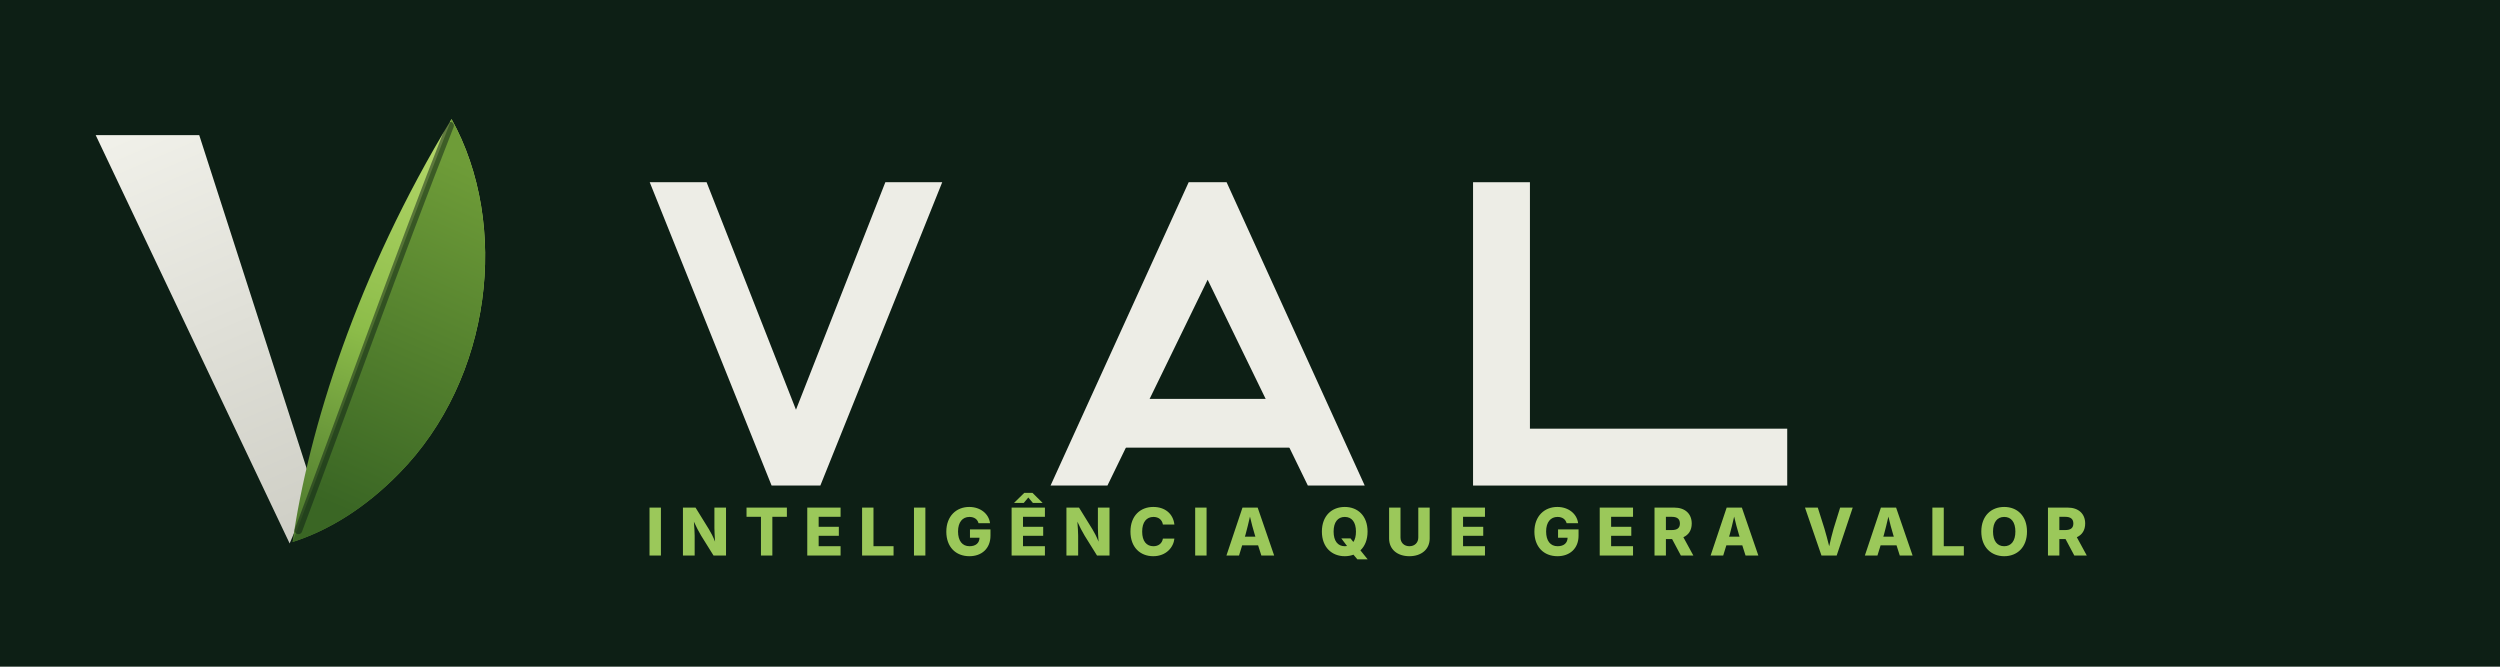
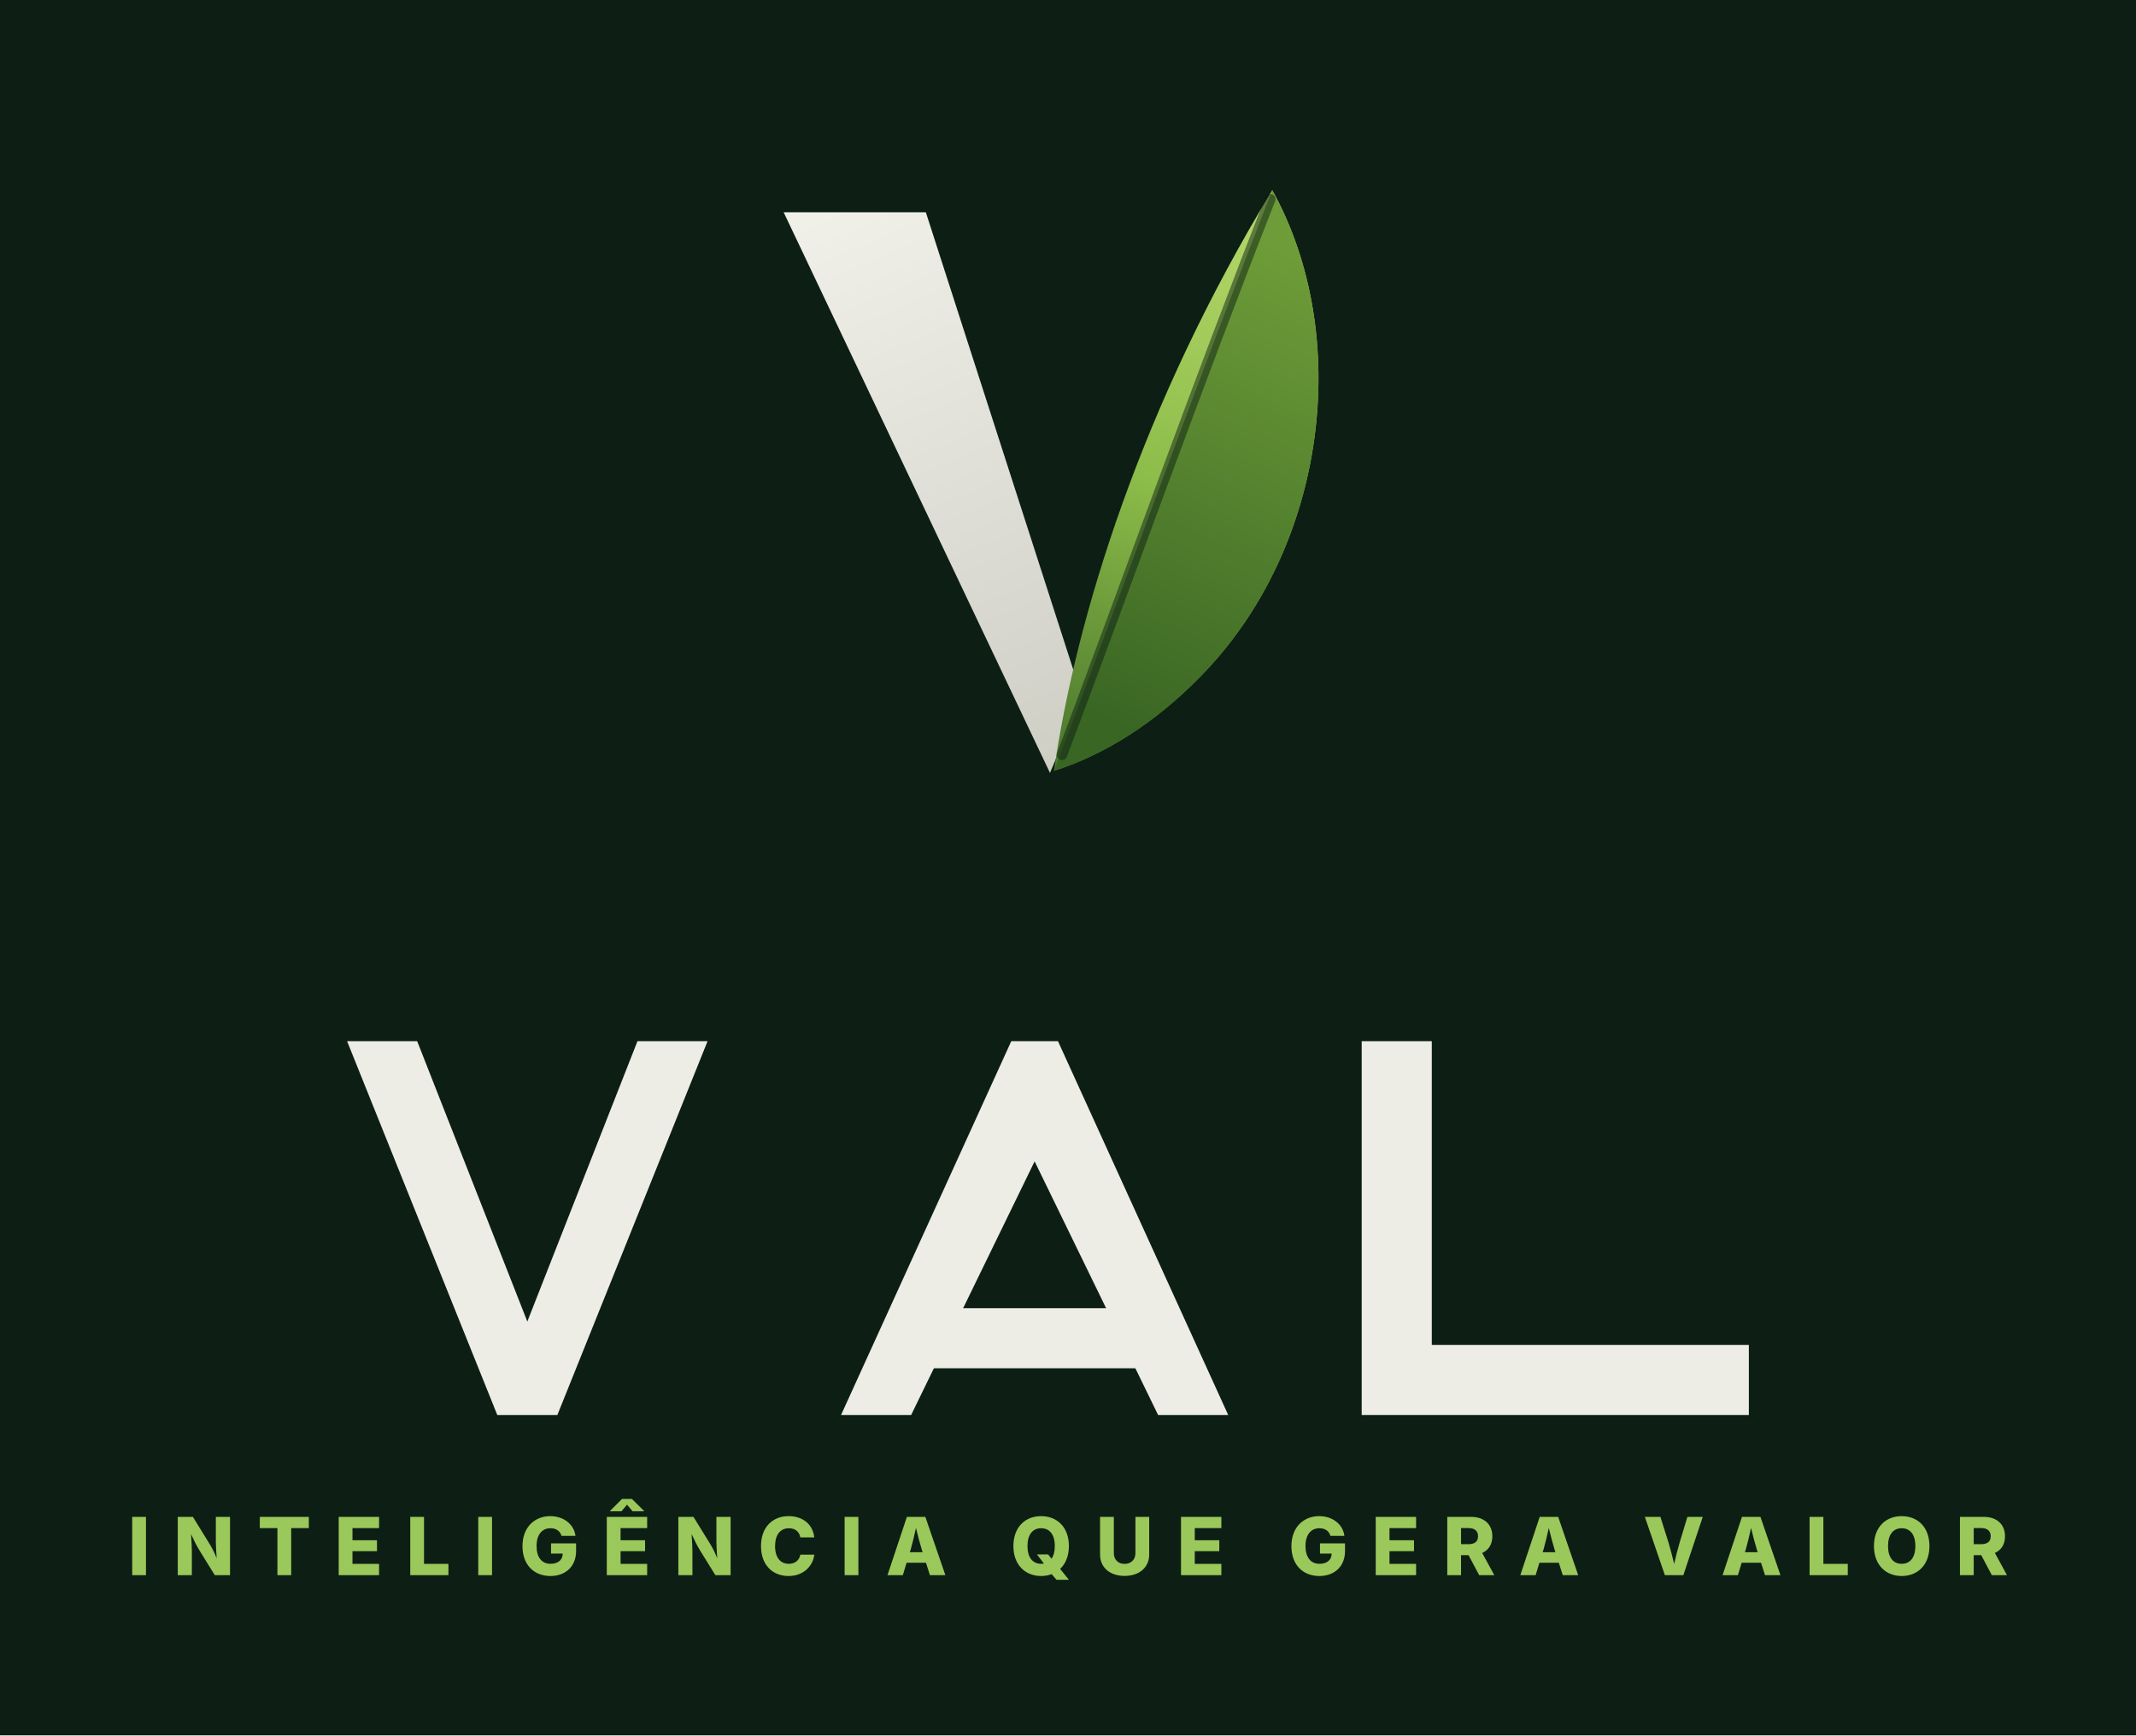
- <svg xmlns="http://www.w3.org/2000/svg" viewBox="0 0 360 96" fill="none" role="img" aria-labelledby="title">
-   <rect width="360" height="96" fill="#0D1F15" />
+ <svg xmlns="http://www.w3.org/2000/svg" viewBox="0 0 320 260" fill="none" role="img" aria-labelledby="title">
+   <rect width="320" height="260" fill="#0D1F15" />
  <defs>
    <linearGradient id="dstem" x1="6" y1="4" x2="30" y2="60" gradientUnits="userSpaceOnUse">
      <stop stop-color="#F1F1EA" />
      <stop offset="1" stop-color="#CFCFC6" />
    </linearGradient>
    <linearGradient id="dleaf" x1="52" y1="4" x2="32" y2="59" gradientUnits="userSpaceOnUse">
      <stop stop-color="#B6D96B" />
      <stop offset=".52" stop-color="#8CBC49" />
      <stop offset="1" stop-color="#4E7A2E" />
    </linearGradient>
    <linearGradient id="dshade" x1="56" y1="10" x2="36" y2="56" gradientUnits="userSpaceOnUse">
      <stop stop-color="#6E9C38" />
      <stop offset="1" stop-color="#3A6624" />
    </linearGradient>
  </defs>
-   <g transform="translate(10 14) scale(1.05)">
+   <g transform="translate(112 24) scale(1.5)">
    <path d="M3.6 5.2H17.8L33.4 53.6L30.2 61.2Z" fill="url(#dstem)" />
    <path d="M30.6 61C32.8 45.6 39.4 24.4 52.4 3C60.4 17.4 58 38.6 45.2 51.6C40.6 56.3 35.6 59.4 30.6 61Z" fill="url(#dleaf)" />
    <path d="M52.4 3C60.4 17.4 58 38.6 45.2 51.6C40.6 56.3 35.6 59.4 30.6 61C36.9 44.4 44.6 22.9 52.4 3Z" fill="url(#dshade)" />
    <path d="M31.4 59.4C37.5 43.2 45 22.2 52.2 3.9" stroke="#0D1F15" stroke-opacity=".5" stroke-width="1.05" stroke-linecap="round" fill="none" />
  </g>
-   <g transform="translate(92 20) scale(.78)">
+   <g transform="translate(50 148) scale(1)">
    <path d="M2 8H12.5L29 50L45.5 8H56L33.5 64H24.5Z" fill="#EDEDE6" />
    <path d="M76 64L101.5 8H108.5L134 64H123.5L105 26L86.5 64Z" fill="#EDEDE6" />
    <path d="M88 48H122V57H88Z" fill="#EDEDE6" />
    <path d="M154 8H164.5V53.5H212V64H154Z" fill="#EDEDE6" />
  </g>
-   <text x="93" y="80" fill="#9BC85A" font-family="Manrope, Inter, ui-sans-serif, system-ui, sans-serif" font-size="9.5" font-weight="800" letter-spacing="2.1">INTELIGÊNCIA QUE GERA VALOR</text>
+   <text x="160" y="236" text-anchor="middle" fill="#9BC85A" font-family="Manrope, Inter, ui-sans-serif, system-ui, sans-serif" font-size="12" font-weight="800" letter-spacing="3.4">INTELIGÊNCIA QUE GERA VALOR</text>
</svg>
